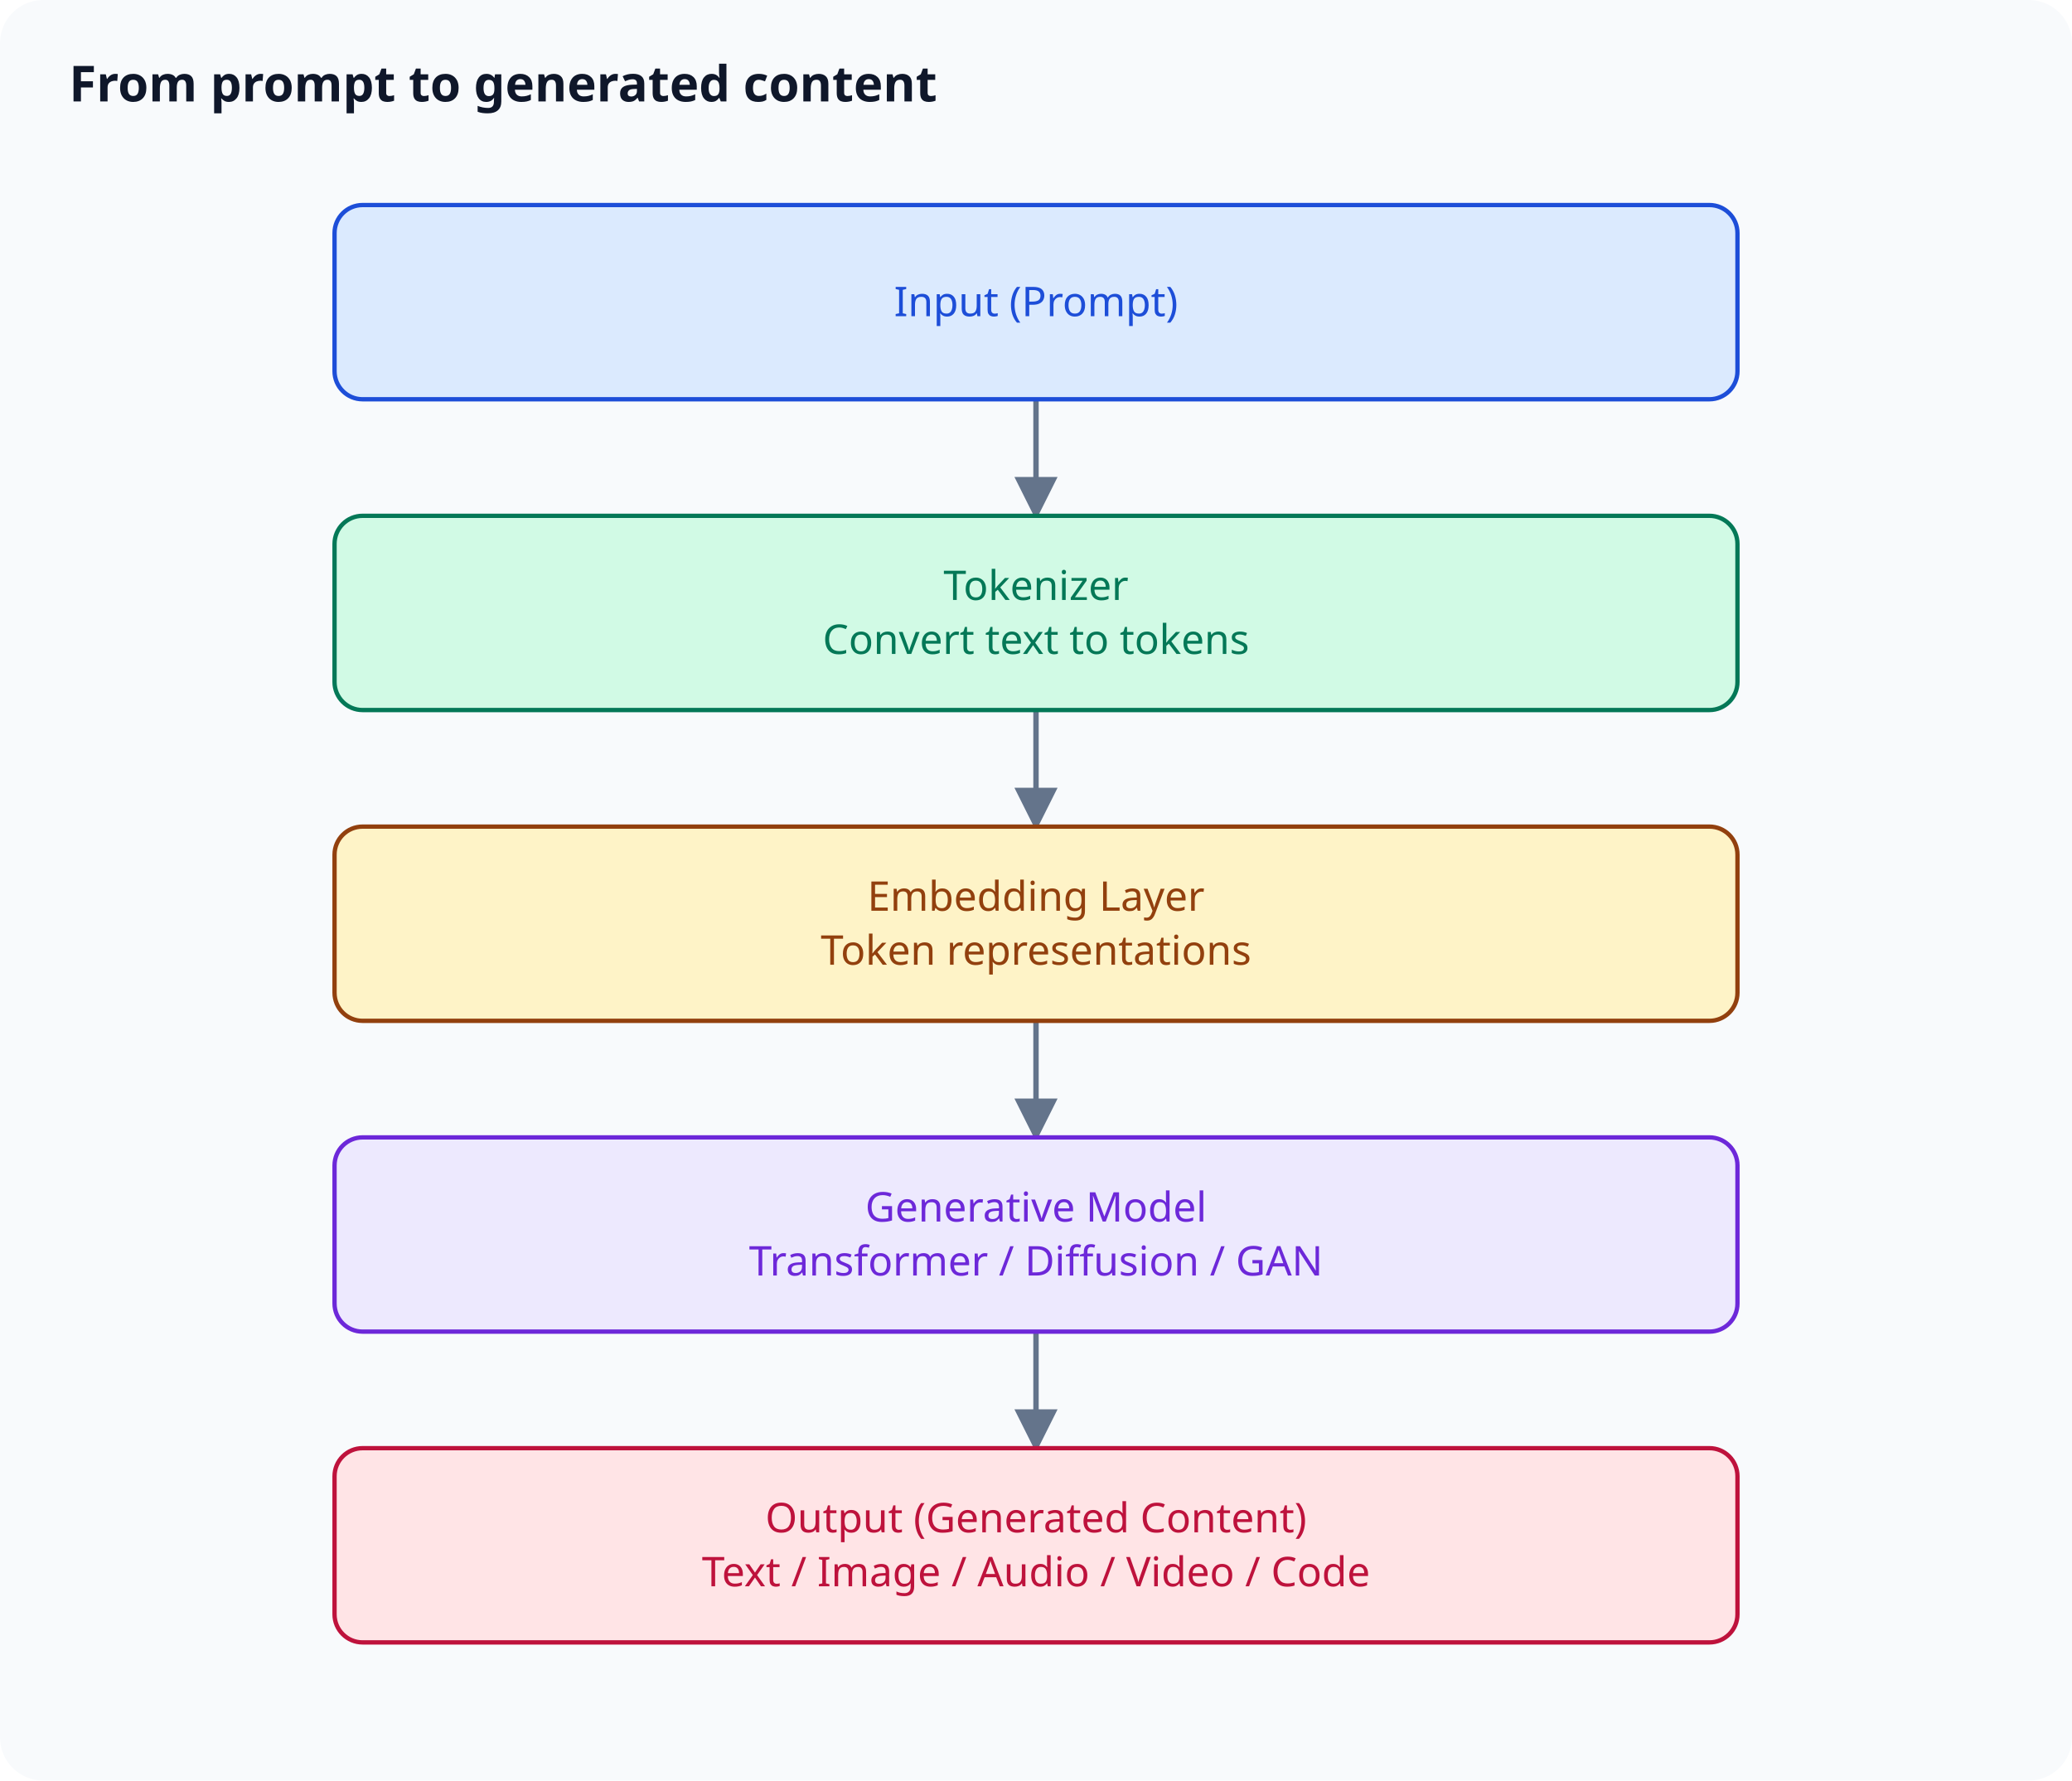
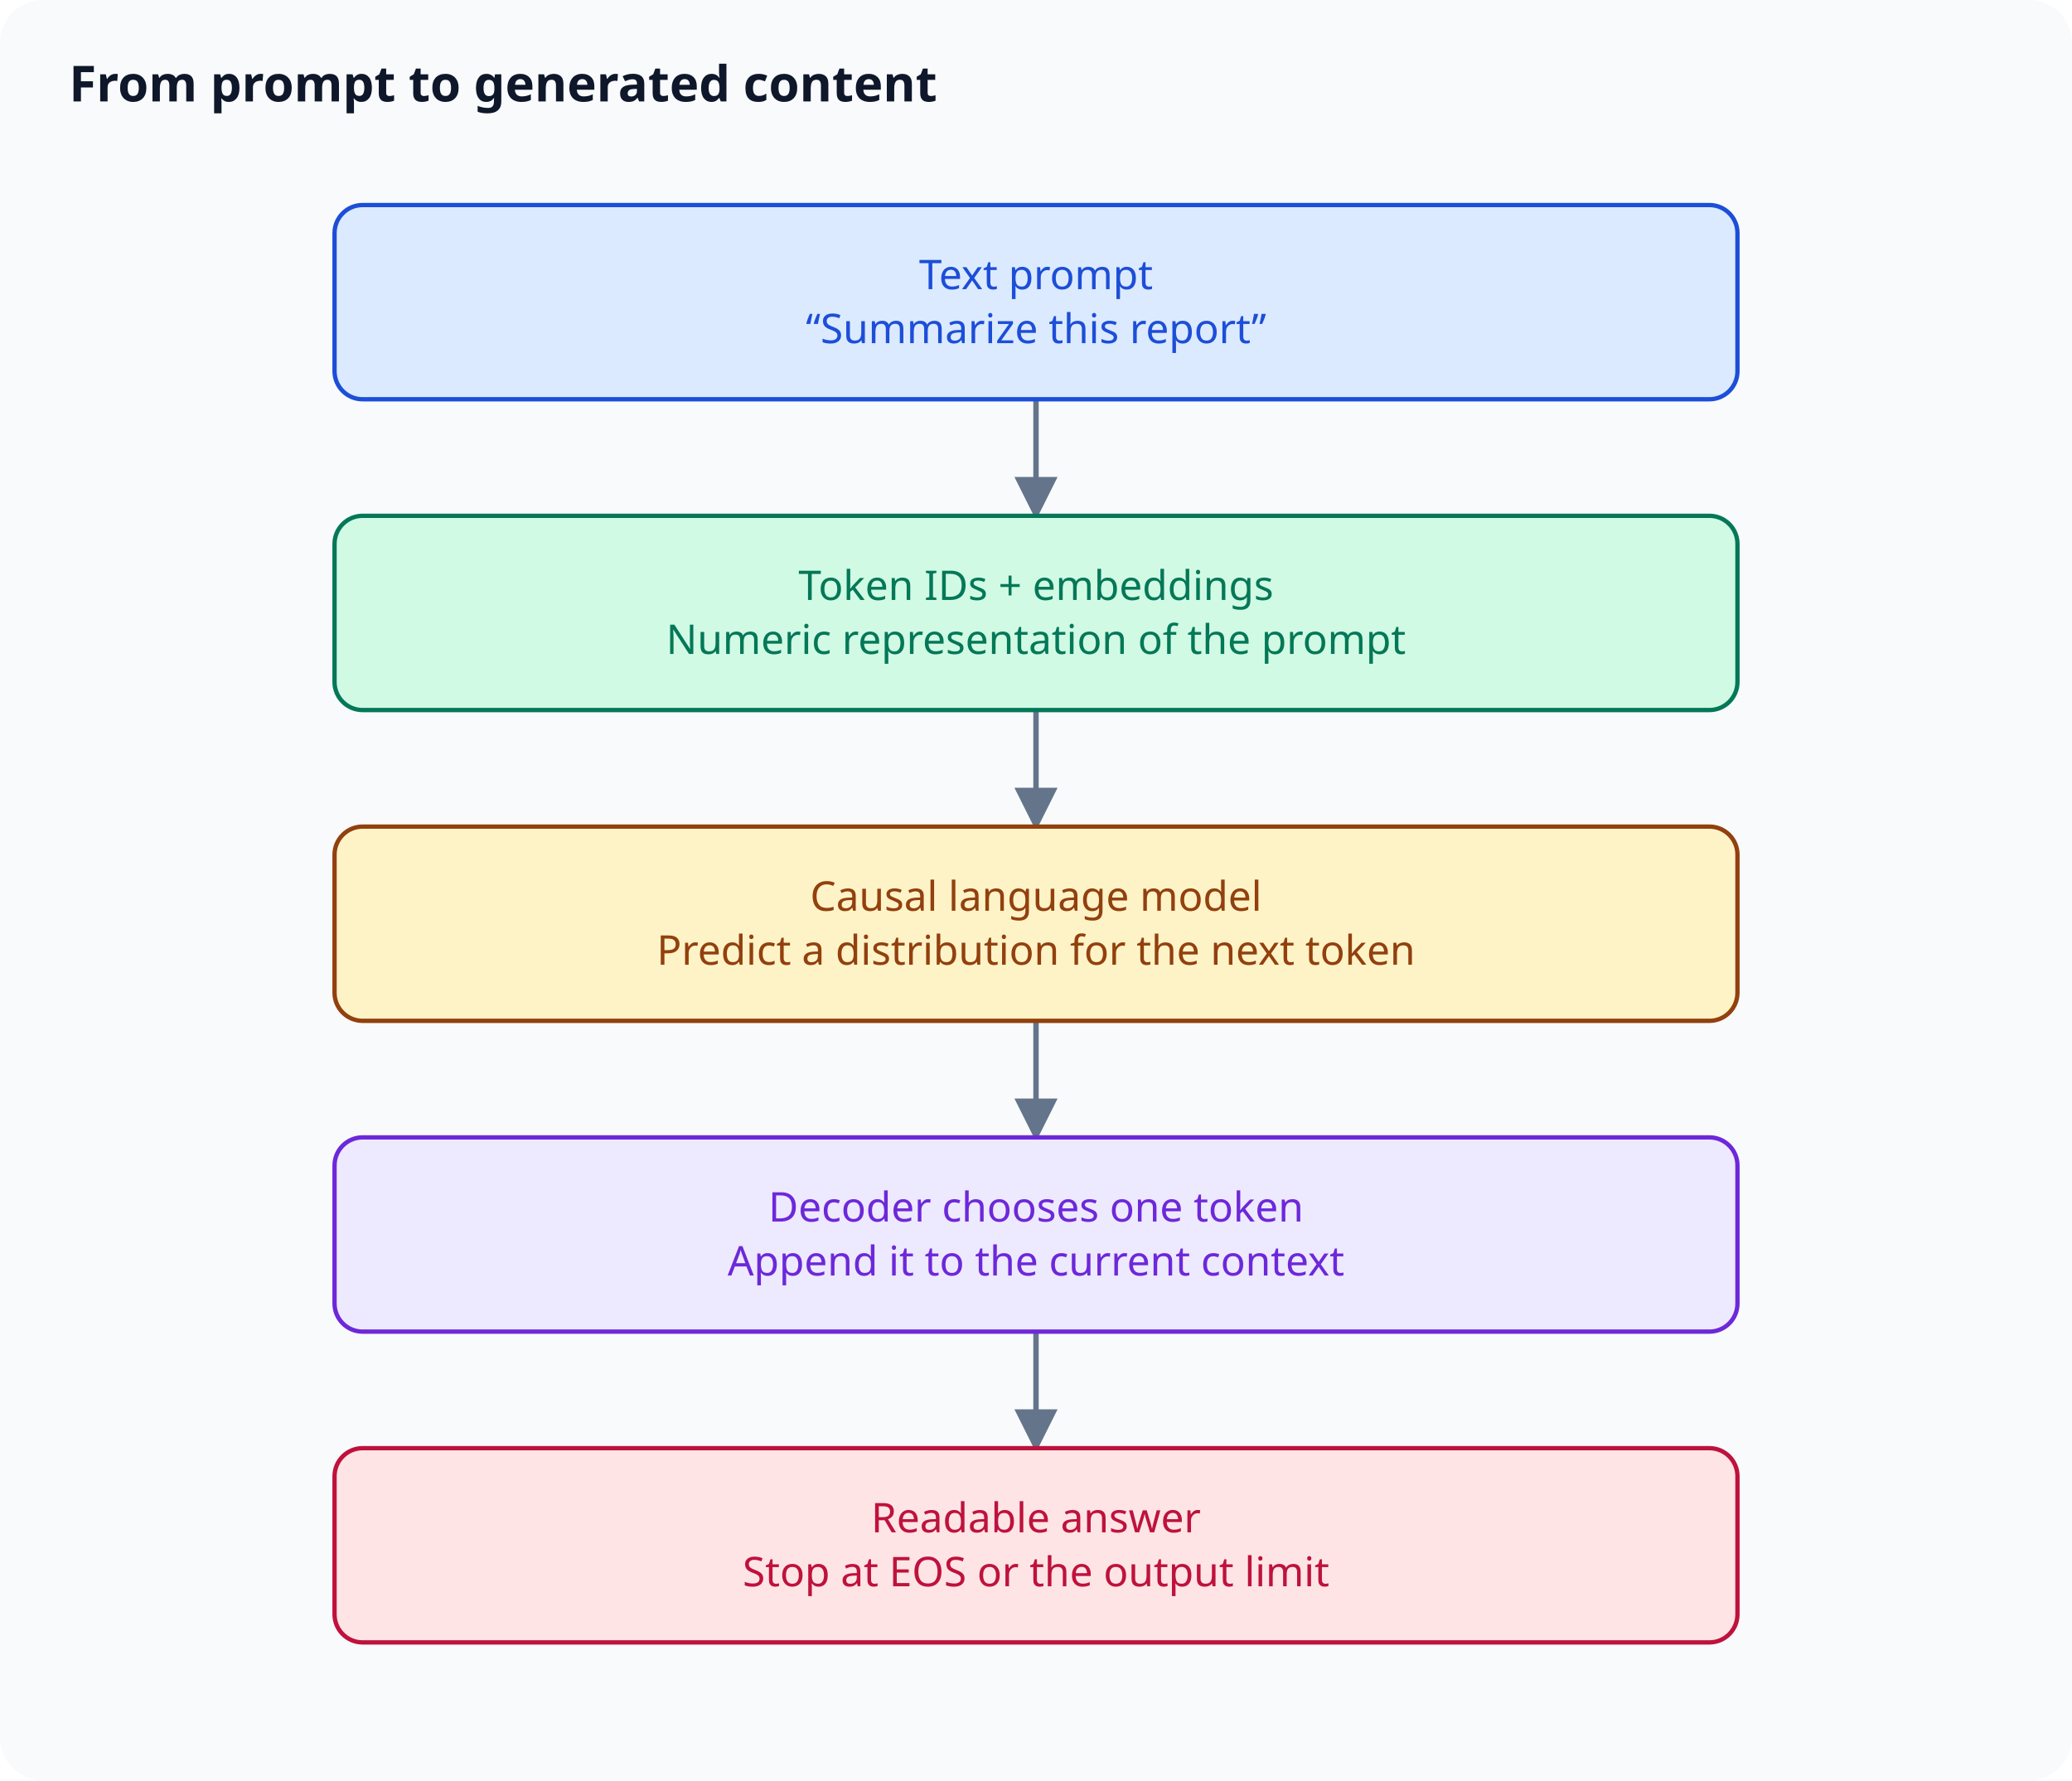
<svg xmlns="http://www.w3.org/2000/svg" width="960" height="825" viewBox="0 0 960 825" role="img" aria-labelledby="title desc">
  <rect width="960" height="825" rx="20" fill="#f8fafc" />
  <defs>
    <marker id="arrow" viewBox="0 0 10 10" refX="9" refY="5" markerWidth="8" markerHeight="8" orient="auto-start-reverse">
      <path d="M0 0 L10 5 L0 10z" fill="#64748b" />
    </marker>
  </defs>
  <text x="32" y="47" font-family="system-ui,sans-serif" font-size="23" font-weight="700" fill="#0f172a">From prompt to generated content</text>
  <path d="M480.0 185 L480.0 239" fill="none" stroke="#64748b" stroke-width="2.5" marker-end="url(#arrow)" />
  <path d="M480.0 329 L480.0 383" fill="none" stroke="#64748b" stroke-width="2.5" marker-end="url(#arrow)" />
  <path d="M480.0 473 L480.0 527" fill="none" stroke="#64748b" stroke-width="2.5" marker-end="url(#arrow)" />
  <path d="M480.0 617 L480.0 671" fill="none" stroke="#64748b" stroke-width="2.5" marker-end="url(#arrow)" />
  <rect x="155.0" y="95" width="650" height="90" rx="13" fill="#dbeafe" stroke="#1d4ed8" stroke-width="2" />
-   <text x="480.0" y="146.5" text-anchor="middle" font-family="system-ui,sans-serif" font-size="19" fill="#1d4ed8">Input (Prompt)</text>
+   <text x="480.0" y="134.0" text-anchor="middle" font-family="system-ui,sans-serif" font-size="19" fill="#1d4ed8">Text prompt</text>
+   <text x="480.0" y="159.0" text-anchor="middle" font-family="system-ui,sans-serif" font-size="19" fill="#1d4ed8">“Summarize this report”</text>
  <rect x="155.0" y="239" width="650" height="90" rx="13" fill="#d1fae5" stroke="#047857" stroke-width="2" />
-   <text x="480.0" y="278.0" text-anchor="middle" font-family="system-ui,sans-serif" font-size="19" fill="#047857">Tokenizer</text>
-   <text x="480.0" y="303.0" text-anchor="middle" font-family="system-ui,sans-serif" font-size="19" fill="#047857">Convert text to tokens</text>
+   <text x="480.0" y="278.0" text-anchor="middle" font-family="system-ui,sans-serif" font-size="19" fill="#047857">Token IDs + embeddings</text>
+   <text x="480.0" y="303.0" text-anchor="middle" font-family="system-ui,sans-serif" font-size="19" fill="#047857">Numeric representation of the prompt</text>
  <rect x="155.0" y="383" width="650" height="90" rx="13" fill="#fef3c7" stroke="#92400e" stroke-width="2" />
-   <text x="480.0" y="422.0" text-anchor="middle" font-family="system-ui,sans-serif" font-size="19" fill="#92400e">Embedding Layer</text>
-   <text x="480.0" y="447.0" text-anchor="middle" font-family="system-ui,sans-serif" font-size="19" fill="#92400e">Token representations</text>
+   <text x="480.0" y="422.0" text-anchor="middle" font-family="system-ui,sans-serif" font-size="19" fill="#92400e">Causal language model</text>
+   <text x="480.0" y="447.0" text-anchor="middle" font-family="system-ui,sans-serif" font-size="19" fill="#92400e">Predict a distribution for the next token</text>
  <rect x="155.0" y="527" width="650" height="90" rx="13" fill="#ede9fe" stroke="#6d28d9" stroke-width="2" />
-   <text x="480.0" y="566.0" text-anchor="middle" font-family="system-ui,sans-serif" font-size="19" fill="#6d28d9">Generative Model</text>
-   <text x="480.0" y="591.0" text-anchor="middle" font-family="system-ui,sans-serif" font-size="19" fill="#6d28d9">Transformer / Diffusion / GAN</text>
+   <text x="480.0" y="566.0" text-anchor="middle" font-family="system-ui,sans-serif" font-size="19" fill="#6d28d9">Decoder chooses one token</text>
+   <text x="480.0" y="591.0" text-anchor="middle" font-family="system-ui,sans-serif" font-size="19" fill="#6d28d9">Append it to the current context</text>
  <rect x="155.0" y="671" width="650" height="90" rx="13" fill="#ffe4e6" stroke="#be123c" stroke-width="2" />
-   <text x="480.0" y="710.0" text-anchor="middle" font-family="system-ui,sans-serif" font-size="19" fill="#be123c">Output (Generated Content)</text>
-   <text x="480.0" y="735.0" text-anchor="middle" font-family="system-ui,sans-serif" font-size="19" fill="#be123c">Text / Image / Audio / Video / Code</text>
+   <text x="480.0" y="710.0" text-anchor="middle" font-family="system-ui,sans-serif" font-size="19" fill="#be123c">Readable answer</text>
+   <text x="480.0" y="735.0" text-anchor="middle" font-family="system-ui,sans-serif" font-size="19" fill="#be123c">Stop at EOS or the output limit</text>
</svg>
